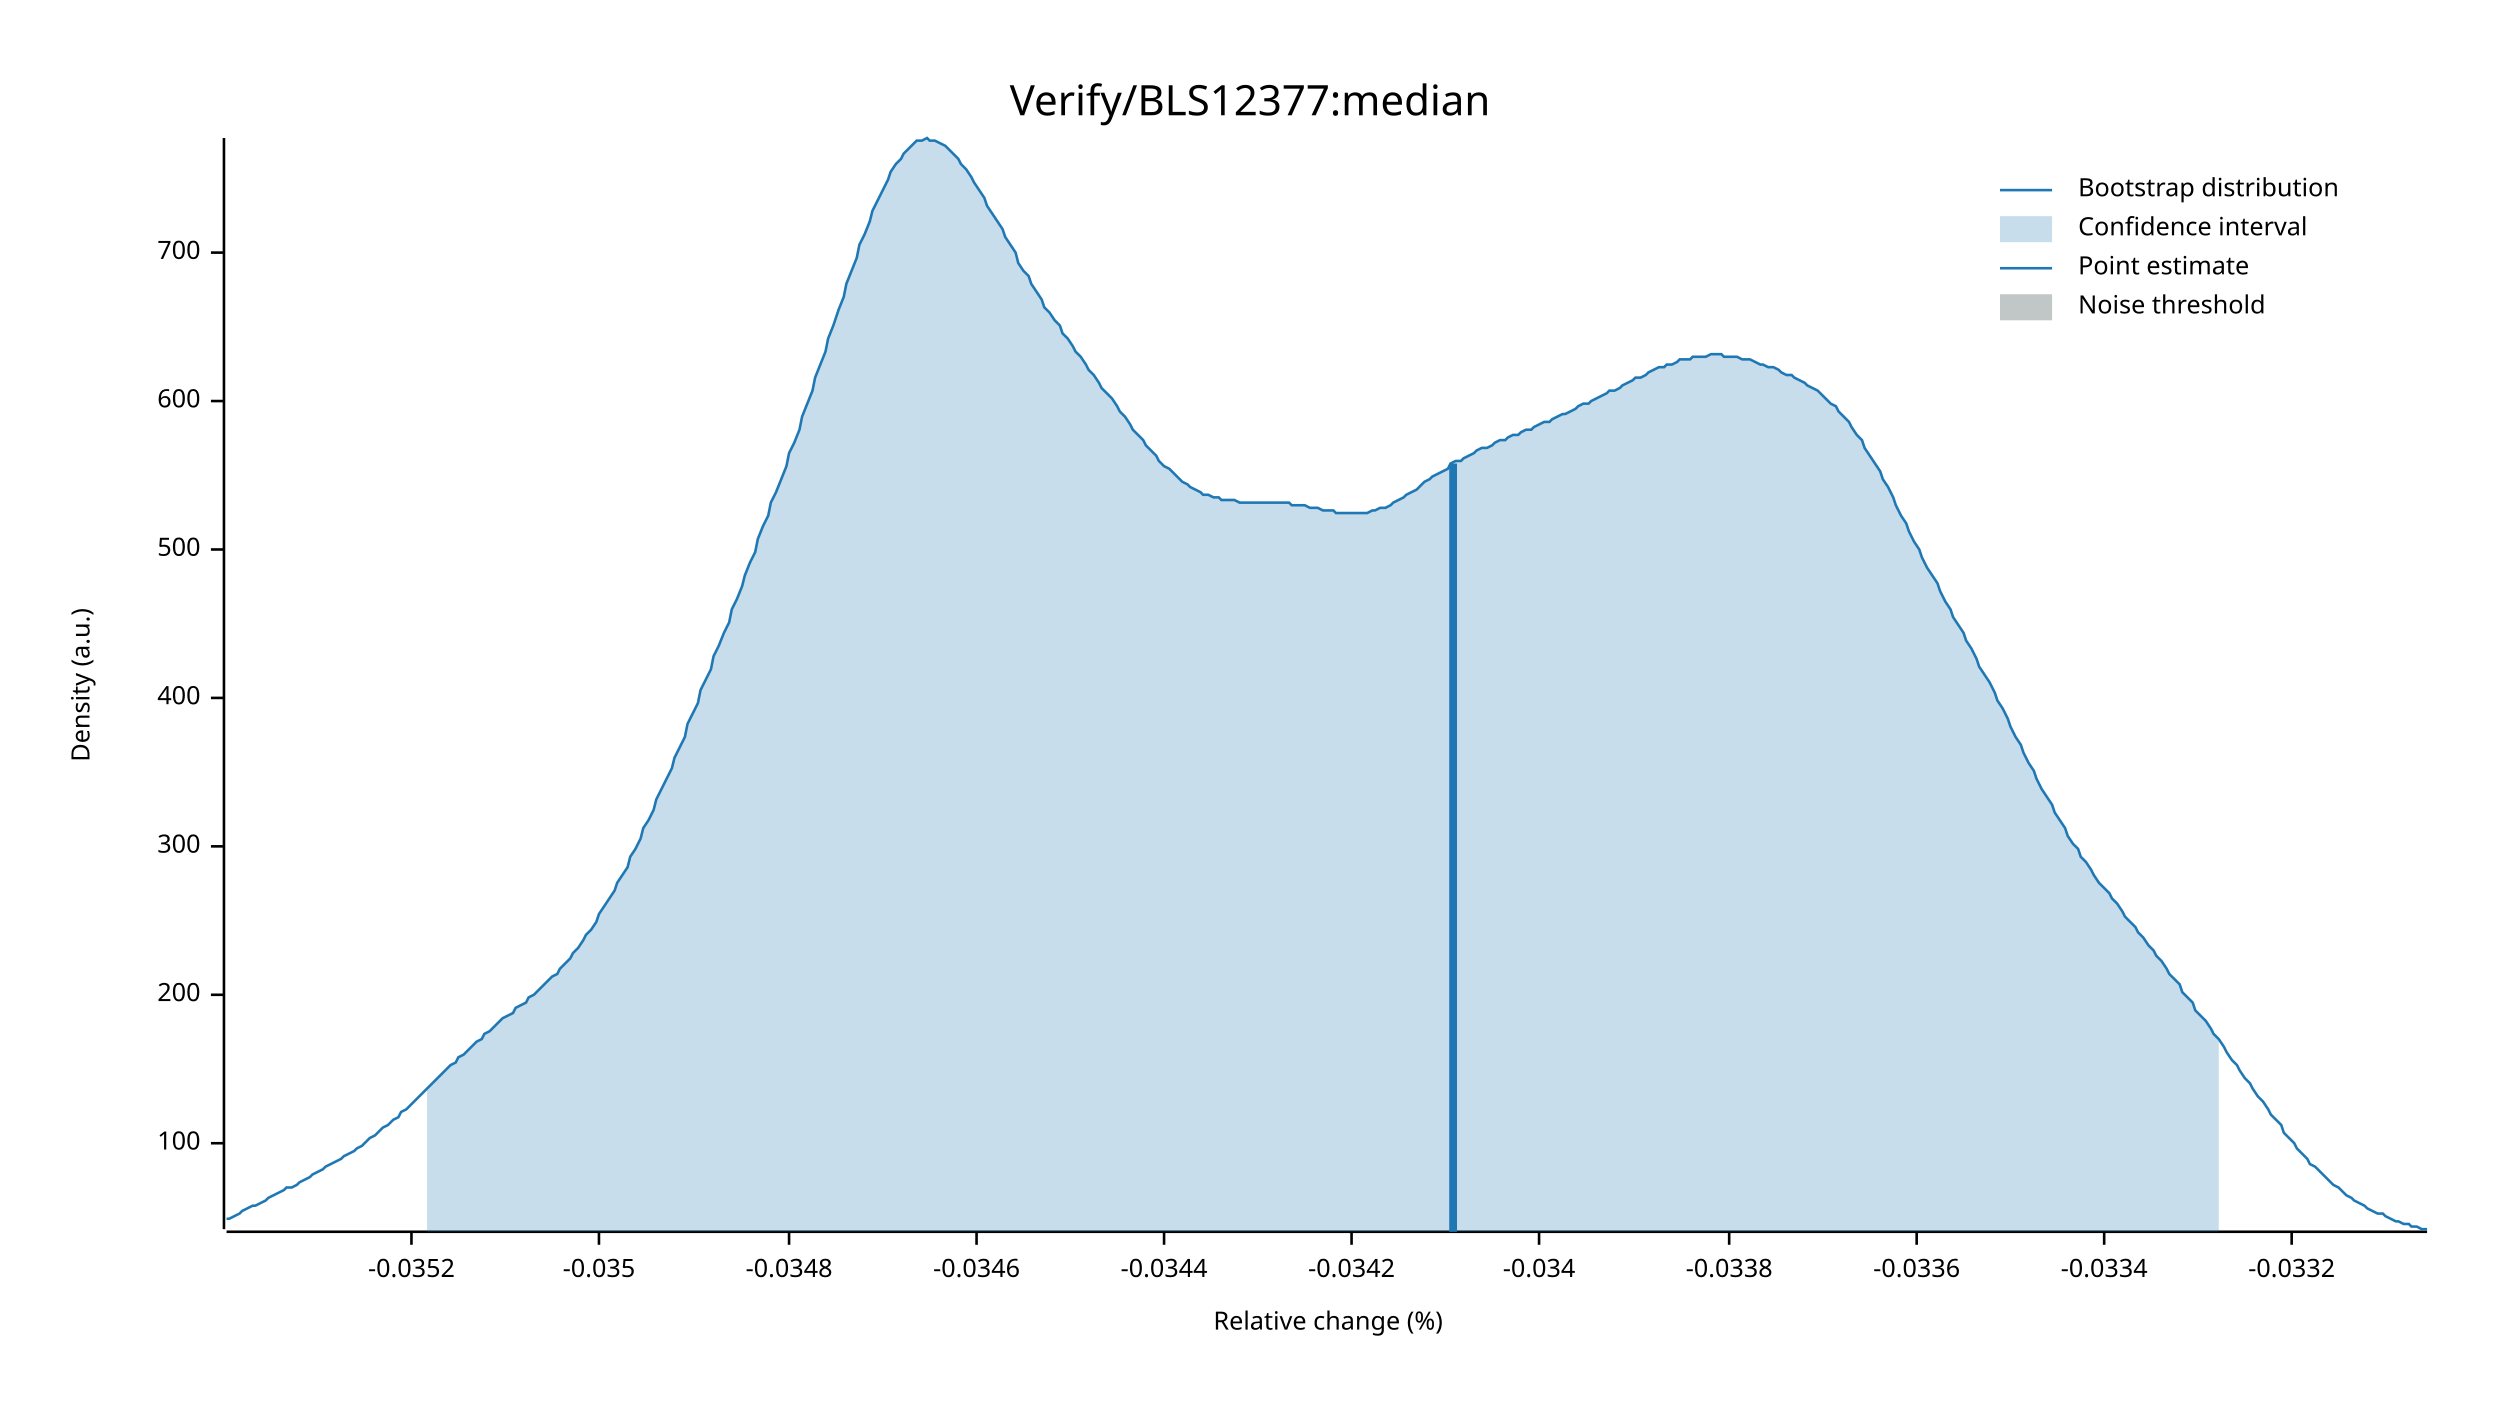
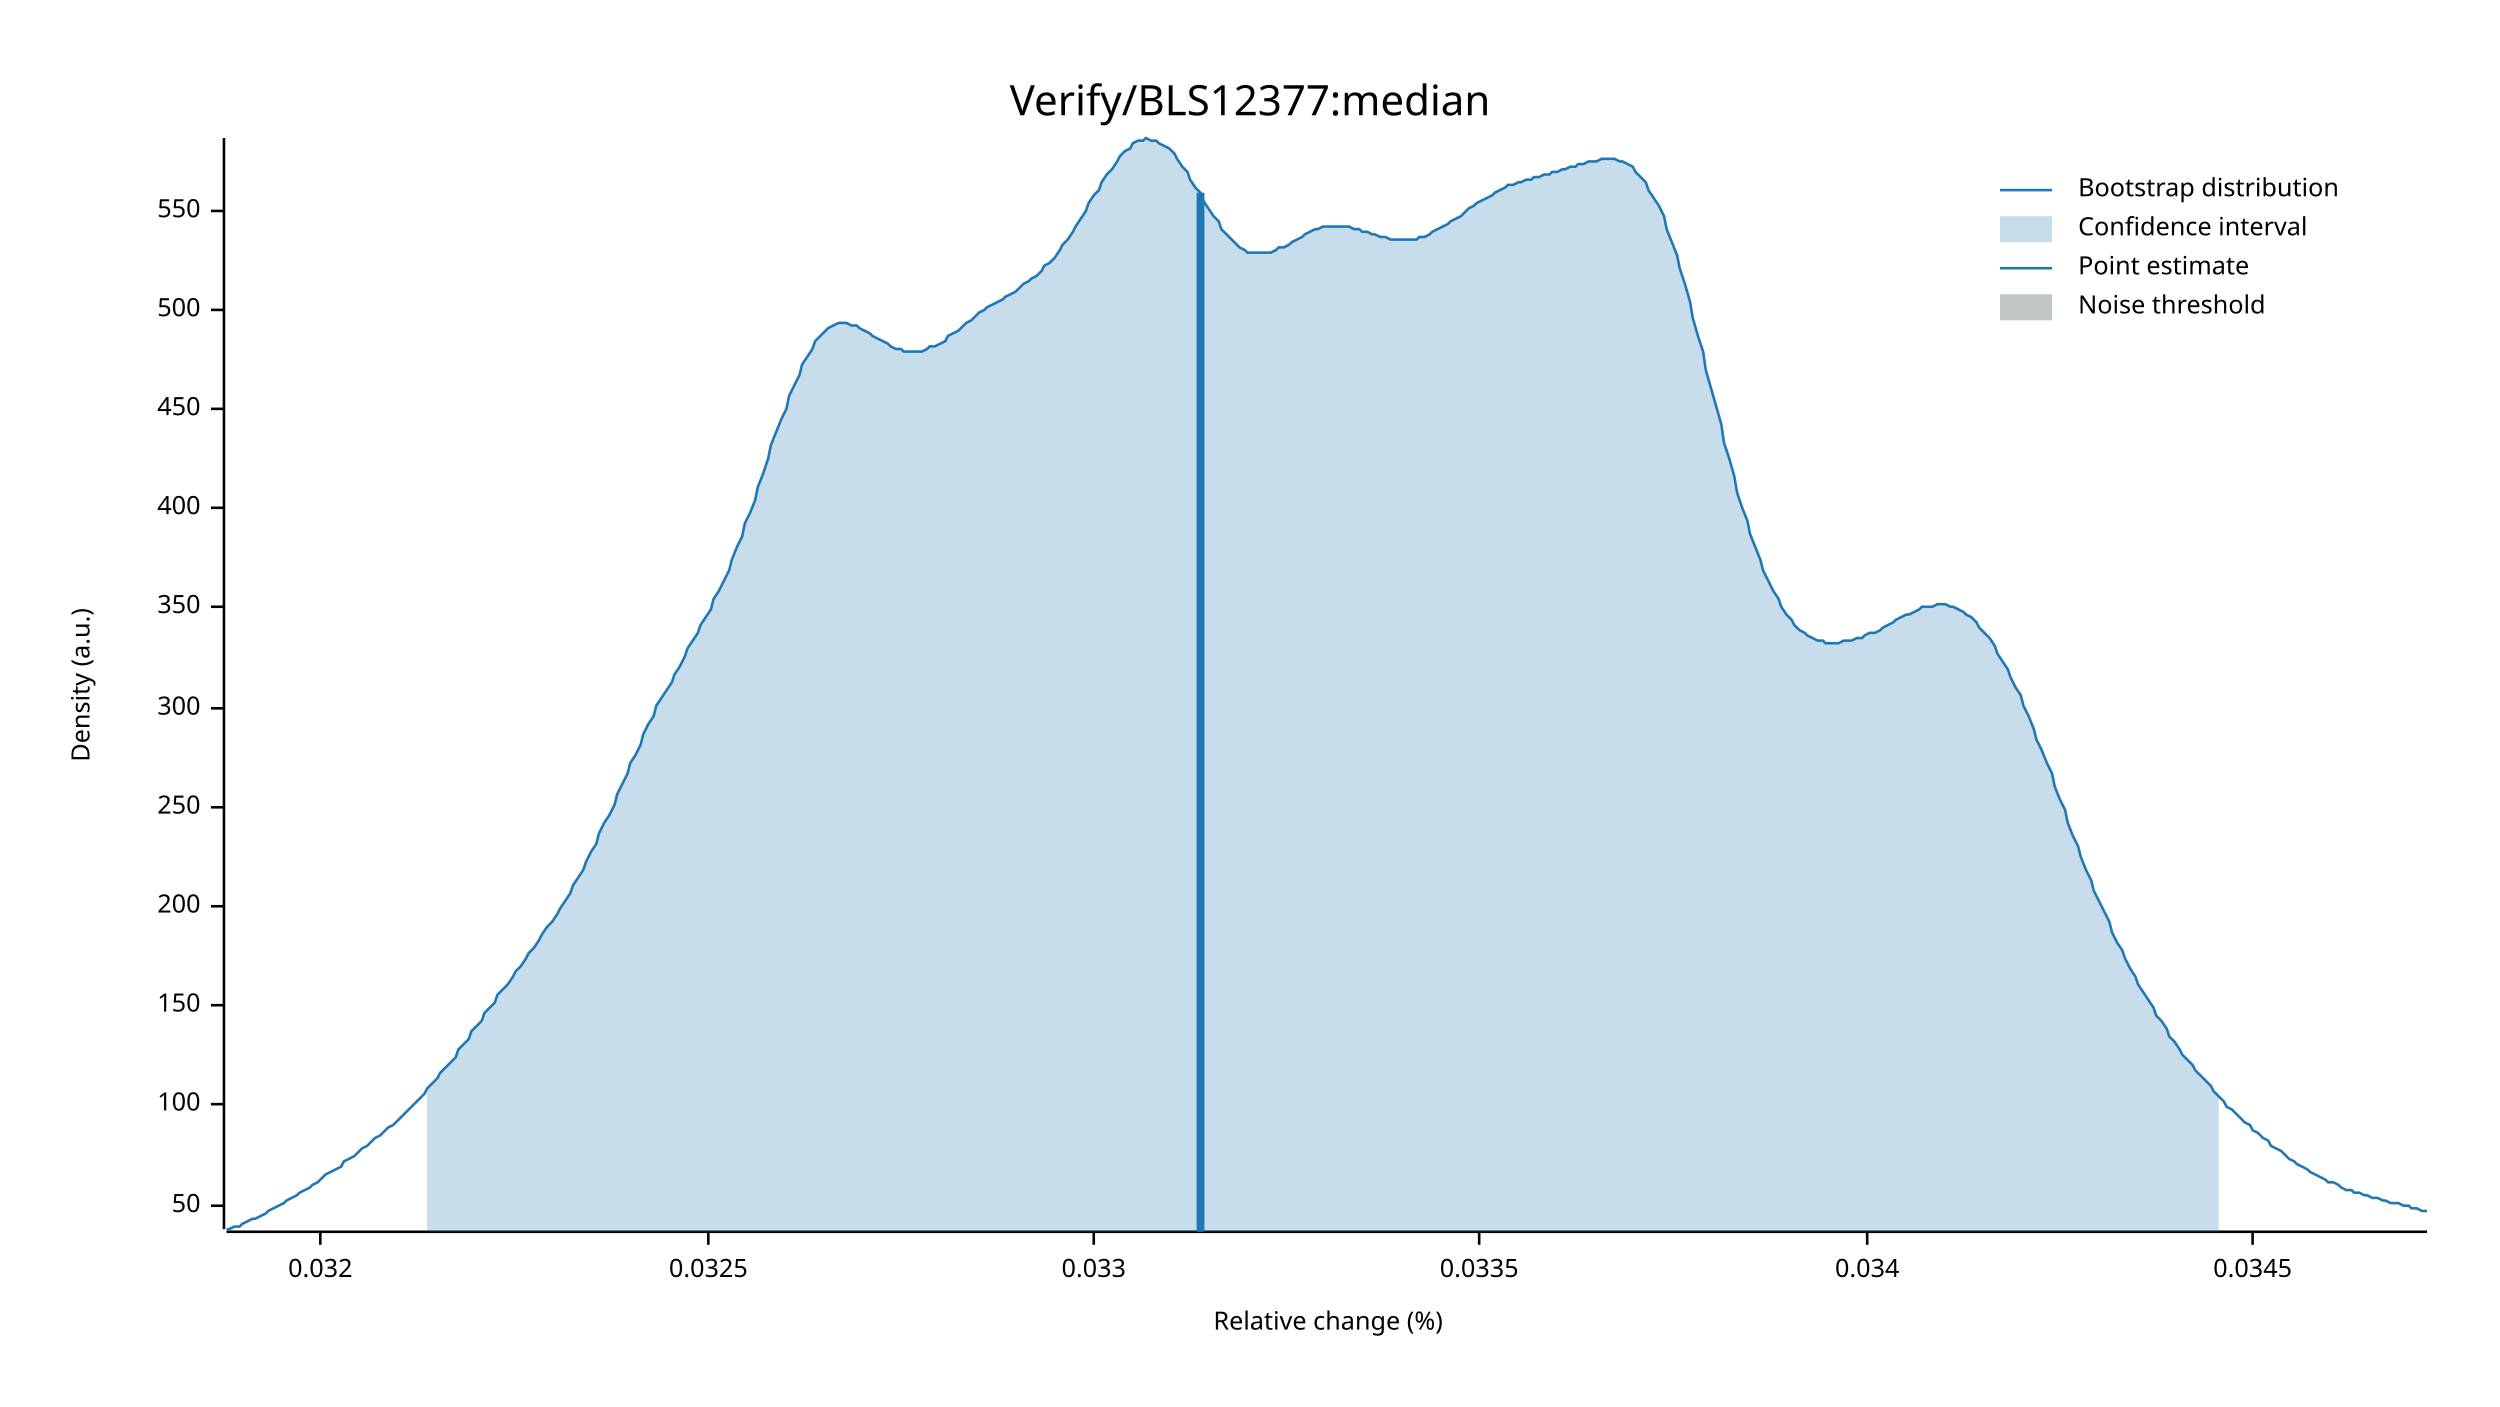
<svg xmlns="http://www.w3.org/2000/svg" width="960" height="540" viewBox="0 0 960 540">
  <text x="480" y="32" dy="0.76em" text-anchor="middle" font-family="sans-serif" font-size="16.129" opacity="1" fill="#000000">
Verify/BLS12377:median
</text>
  <text x="27" y="263" dy="0.76em" text-anchor="middle" font-family="sans-serif" font-size="9.677" opacity="1" fill="#000000" transform="rotate(270, 27, 263)">
Density (a.u.)
</text>
  <text x="510" y="513" dy="-0.5ex" text-anchor="middle" font-family="sans-serif" font-size="9.677" opacity="1" fill="#000000">
Relative change (%)
</text>
  <polyline fill="none" opacity="1" stroke="#000000" stroke-width="1" points="86,53 86,472 " />
-   <text x="77" y="439" dy="0.5ex" text-anchor="end" font-family="sans-serif" font-size="9.677" opacity="1" fill="#000000">
+   <text x="77" y="463" dy="0.5ex" text-anchor="end" font-family="sans-serif" font-size="9.677" opacity="1" fill="#000000">
+ 50
+ </text>
+   <polyline fill="none" opacity="1" stroke="#000000" stroke-width="1" points="81,463 86,463 " />
+   <text x="77" y="424" dy="0.5ex" text-anchor="end" font-family="sans-serif" font-size="9.677" opacity="1" fill="#000000">
100
</text>
-   <polyline fill="none" opacity="1" stroke="#000000" stroke-width="1" points="81,439 86,439 " />
-   <text x="77" y="382" dy="0.5ex" text-anchor="end" font-family="sans-serif" font-size="9.677" opacity="1" fill="#000000">
+   <polyline fill="none" opacity="1" stroke="#000000" stroke-width="1" points="81,424 86,424 " />
+   <text x="77" y="386" dy="0.5ex" text-anchor="end" font-family="sans-serif" font-size="9.677" opacity="1" fill="#000000">
+ 150
+ </text>
+   <polyline fill="none" opacity="1" stroke="#000000" stroke-width="1" points="81,386 86,386 " />
+   <text x="77" y="348" dy="0.5ex" text-anchor="end" font-family="sans-serif" font-size="9.677" opacity="1" fill="#000000">
200
</text>
-   <polyline fill="none" opacity="1" stroke="#000000" stroke-width="1" points="81,382 86,382 " />
-   <text x="77" y="325" dy="0.5ex" text-anchor="end" font-family="sans-serif" font-size="9.677" opacity="1" fill="#000000">
+   <polyline fill="none" opacity="1" stroke="#000000" stroke-width="1" points="81,348 86,348 " />
+   <text x="77" y="310" dy="0.5ex" text-anchor="end" font-family="sans-serif" font-size="9.677" opacity="1" fill="#000000">
+ 250
+ </text>
+   <polyline fill="none" opacity="1" stroke="#000000" stroke-width="1" points="81,310 86,310 " />
+   <text x="77" y="272" dy="0.5ex" text-anchor="end" font-family="sans-serif" font-size="9.677" opacity="1" fill="#000000">
300
</text>
-   <polyline fill="none" opacity="1" stroke="#000000" stroke-width="1" points="81,325 86,325 " />
-   <text x="77" y="268" dy="0.5ex" text-anchor="end" font-family="sans-serif" font-size="9.677" opacity="1" fill="#000000">
+   <polyline fill="none" opacity="1" stroke="#000000" stroke-width="1" points="81,272 86,272 " />
+   <text x="77" y="233" dy="0.5ex" text-anchor="end" font-family="sans-serif" font-size="9.677" opacity="1" fill="#000000">
+ 350
+ </text>
+   <polyline fill="none" opacity="1" stroke="#000000" stroke-width="1" points="81,233 86,233 " />
+   <text x="77" y="195" dy="0.5ex" text-anchor="end" font-family="sans-serif" font-size="9.677" opacity="1" fill="#000000">
400
</text>
-   <polyline fill="none" opacity="1" stroke="#000000" stroke-width="1" points="81,268 86,268 " />
-   <text x="77" y="211" dy="0.5ex" text-anchor="end" font-family="sans-serif" font-size="9.677" opacity="1" fill="#000000">
+   <polyline fill="none" opacity="1" stroke="#000000" stroke-width="1" points="81,195 86,195 " />
+   <text x="77" y="157" dy="0.5ex" text-anchor="end" font-family="sans-serif" font-size="9.677" opacity="1" fill="#000000">
+ 450
+ </text>
+   <polyline fill="none" opacity="1" stroke="#000000" stroke-width="1" points="81,157 86,157 " />
+   <text x="77" y="119" dy="0.5ex" text-anchor="end" font-family="sans-serif" font-size="9.677" opacity="1" fill="#000000">
500
</text>
-   <polyline fill="none" opacity="1" stroke="#000000" stroke-width="1" points="81,211 86,211 " />
-   <text x="77" y="154" dy="0.5ex" text-anchor="end" font-family="sans-serif" font-size="9.677" opacity="1" fill="#000000">
- 600
+   <polyline fill="none" opacity="1" stroke="#000000" stroke-width="1" points="81,119 86,119 " />
+   <text x="77" y="81" dy="0.5ex" text-anchor="end" font-family="sans-serif" font-size="9.677" opacity="1" fill="#000000">
+ 550
</text>
-   <polyline fill="none" opacity="1" stroke="#000000" stroke-width="1" points="81,154 86,154 " />
-   <text x="77" y="97" dy="0.5ex" text-anchor="end" font-family="sans-serif" font-size="9.677" opacity="1" fill="#000000">
- 700
+   <polyline fill="none" opacity="1" stroke="#000000" stroke-width="1" points="81,81 86,81 " />
+   <polyline fill="none" opacity="1" stroke="#000000" stroke-width="1" points="87,473 932,473 " />
+   <text x="123" y="483" dy="0.76em" text-anchor="middle" font-family="sans-serif" font-size="9.677" opacity="1" fill="#000000">
+ 0.032
</text>
-   <polyline fill="none" opacity="1" stroke="#000000" stroke-width="1" points="81,97 86,97 " />
-   <polyline fill="none" opacity="1" stroke="#000000" stroke-width="1" points="87,473 932,473 " />
-   <text x="158" y="483" dy="0.76em" text-anchor="middle" font-family="sans-serif" font-size="9.677" opacity="1" fill="#000000">
- -0.0352
+   <polyline fill="none" opacity="1" stroke="#000000" stroke-width="1" points="123,473 123,478 " />
+   <text x="272" y="483" dy="0.76em" text-anchor="middle" font-family="sans-serif" font-size="9.677" opacity="1" fill="#000000">
+ 0.0325
</text>
-   <polyline fill="none" opacity="1" stroke="#000000" stroke-width="1" points="158,473 158,478 " />
-   <text x="230" y="483" dy="0.76em" text-anchor="middle" font-family="sans-serif" font-size="9.677" opacity="1" fill="#000000">
- -0.035
+   <polyline fill="none" opacity="1" stroke="#000000" stroke-width="1" points="272,473 272,478 " />
+   <text x="420" y="483" dy="0.76em" text-anchor="middle" font-family="sans-serif" font-size="9.677" opacity="1" fill="#000000">
+ 0.033
</text>
-   <polyline fill="none" opacity="1" stroke="#000000" stroke-width="1" points="230,473 230,478 " />
-   <text x="303" y="483" dy="0.76em" text-anchor="middle" font-family="sans-serif" font-size="9.677" opacity="1" fill="#000000">
- -0.0348
+   <polyline fill="none" opacity="1" stroke="#000000" stroke-width="1" points="420,473 420,478 " />
+   <text x="568" y="483" dy="0.76em" text-anchor="middle" font-family="sans-serif" font-size="9.677" opacity="1" fill="#000000">
+ 0.0335
</text>
-   <polyline fill="none" opacity="1" stroke="#000000" stroke-width="1" points="303,473 303,478 " />
-   <text x="375" y="483" dy="0.76em" text-anchor="middle" font-family="sans-serif" font-size="9.677" opacity="1" fill="#000000">
- -0.0346
+   <polyline fill="none" opacity="1" stroke="#000000" stroke-width="1" points="568,473 568,478 " />
+   <text x="717" y="483" dy="0.76em" text-anchor="middle" font-family="sans-serif" font-size="9.677" opacity="1" fill="#000000">
+ 0.034
</text>
-   <polyline fill="none" opacity="1" stroke="#000000" stroke-width="1" points="375,473 375,478 " />
-   <text x="447" y="483" dy="0.76em" text-anchor="middle" font-family="sans-serif" font-size="9.677" opacity="1" fill="#000000">
- -0.0344
+   <polyline fill="none" opacity="1" stroke="#000000" stroke-width="1" points="717,473 717,478 " />
+   <text x="865" y="483" dy="0.76em" text-anchor="middle" font-family="sans-serif" font-size="9.677" opacity="1" fill="#000000">
+ 0.0345
</text>
-   <polyline fill="none" opacity="1" stroke="#000000" stroke-width="1" points="447,473 447,478 " />
-   <text x="519" y="483" dy="0.76em" text-anchor="middle" font-family="sans-serif" font-size="9.677" opacity="1" fill="#000000">
- -0.0342
- </text>
-   <polyline fill="none" opacity="1" stroke="#000000" stroke-width="1" points="519,473 519,478 " />
-   <text x="591" y="483" dy="0.76em" text-anchor="middle" font-family="sans-serif" font-size="9.677" opacity="1" fill="#000000">
- -0.034
- </text>
-   <polyline fill="none" opacity="1" stroke="#000000" stroke-width="1" points="591,473 591,478 " />
-   <text x="664" y="483" dy="0.76em" text-anchor="middle" font-family="sans-serif" font-size="9.677" opacity="1" fill="#000000">
- -0.0338
- </text>
-   <polyline fill="none" opacity="1" stroke="#000000" stroke-width="1" points="664,473 664,478 " />
-   <text x="736" y="483" dy="0.76em" text-anchor="middle" font-family="sans-serif" font-size="9.677" opacity="1" fill="#000000">
- -0.0336
- </text>
-   <polyline fill="none" opacity="1" stroke="#000000" stroke-width="1" points="736,473 736,478 " />
-   <text x="808" y="483" dy="0.76em" text-anchor="middle" font-family="sans-serif" font-size="9.677" opacity="1" fill="#000000">
- -0.0334
- </text>
-   <polyline fill="none" opacity="1" stroke="#000000" stroke-width="1" points="808,473 808,478 " />
-   <text x="880" y="483" dy="0.76em" text-anchor="middle" font-family="sans-serif" font-size="9.677" opacity="1" fill="#000000">
- -0.0332
- </text>
-   <polyline fill="none" opacity="1" stroke="#000000" stroke-width="1" points="880,473 880,478 " />
-   <polyline fill="none" opacity="1" stroke="#1F78B4" stroke-width="1" points="87,468 88,468 90,467 92,466 93,465 95,464 97,463 98,463 100,462 102,461 103,460 105,459 107,458 109,457 110,456 112,456 114,455 115,454 117,453 119,452 120,451 122,450 124,449 125,448 127,447 129,446 131,445 132,444 134,443 136,442 137,441 139,440 141,438 142,437 144,436 146,434 147,433 149,432 151,430 153,429 154,427 156,426 158,424 159,423 161,421 163,419 164,418 166,416 168,414 169,413 171,411 173,409 175,408 176,406 178,405 180,403 181,402 183,400 185,399 186,397 188,396 190,394 191,393 193,391 195,390 197,389 198,387 200,386 202,385 203,383 205,382 207,380 208,379 210,377 212,375 214,374 215,372 217,370 219,368 220,366 222,364 224,361 225,359 227,357 229,354 230,351 232,348 234,345 236,342 237,339 239,336 241,333 242,329 244,326 246,322 247,318 249,315 251,311 252,307 254,303 256,299 258,295 259,291 261,287 263,283 264,278 266,274 268,270 269,265 271,261 273,257 274,252 276,248 278,243 280,239 281,234 283,230 285,225 286,221 288,216 290,212 291,207 293,202 295,198 296,193 298,189 300,184 302,179 303,174 305,170 307,165 308,160 310,155 312,150 313,145 315,140 317,135 318,130 320,125 322,119 324,114 325,109 327,104 329,99 330,94 332,90 334,85 335,81 337,77 339,73 341,69 342,66 344,63 346,61 347,59 349,57 351,55 352,54 354,54 356,53 357,54 359,54 361,55 363,56 364,57 366,59 368,61 369,63 371,65 373,68 374,70 376,73 378,76 379,79 381,82 383,85 385,88 386,91 388,94 390,97 391,101 393,104 395,106 396,109 398,112 400,115 401,118 403,120 405,123 407,125 408,128 410,130 412,133 413,135 415,137 417,140 418,142 420,144 422,147 423,149 425,151 427,153 429,156 430,158 432,160 434,163 435,165 437,167 439,169 440,171 442,173 444,175 445,177 447,179 449,180 451,182 452,183 454,185 456,186 457,187 459,188 461,189 462,190 464,190 466,191 468,191 469,192 471,192 473,192 474,192 476,193 478,193 479,193 481,193 483,193 484,193 486,193 488,193 490,193 491,193 493,193 495,193 496,194 498,194 500,194 501,194 503,195 505,195 506,195 508,196 510,196 512,196 513,197 515,197 517,197 518,197 520,197 522,197 523,197 525,197 527,196 528,196 530,195 532,195 534,194 535,193 537,192 539,191 540,190 542,189 544,188 545,187 547,185 549,184 550,183 552,182 554,181 556,180 557,178 559,177 561,177 562,176 564,175 566,174 567,173 569,172 571,172 573,171 574,170 576,169 578,169 579,168 581,167 583,167 584,166 586,165 588,165 589,164 591,163 593,162 595,162 596,161 598,160 600,159 601,159 603,158 605,157 606,156 608,155 610,155 611,154 613,153 615,152 617,151 618,150 620,150 622,149 623,148 625,147 627,146 628,145 630,145 632,144 633,143 635,142 637,141 639,141 640,140 642,140 644,139 645,138 647,138 649,138 650,137 652,137 654,137 655,137 657,136 659,136 661,136 662,137 664,137 666,137 667,137 669,138 671,138 672,138 674,139 676,140 677,140 679,141 681,141 683,142 684,143 686,144 688,144 689,145 691,146 693,147 694,148 696,149 698,150 700,152 701,153 703,155 705,156 706,158 708,160 710,162 711,164 713,167 715,169 716,172 718,175 720,178 722,181 723,184 725,187 727,191 728,194 730,198 732,201 733,204 735,208 737,211 738,214 740,218 742,221 744,224 745,227 747,231 749,234 750,237 752,240 754,243 755,246 757,249 759,253 760,256 762,259 764,262 766,266 767,269 769,272 771,276 772,279 774,283 776,286 777,289 779,293 781,296 782,299 784,303 786,306 788,309 789,312 791,315 793,318 794,321 796,324 798,326 799,329 801,331 803,334 804,336 806,339 808,341 810,343 811,345 813,347 815,350 816,352 818,354 820,356 821,358 823,360 825,363 827,365 828,367 830,369 832,372 833,374 835,376 837,378 838,381 840,383 842,385 843,388 845,390 847,392 849,395 850,397 852,399 854,402 855,404 857,407 859,409 860,411 862,414 864,416 865,418 867,421 869,423 871,426 872,428 874,430 876,432 877,435 879,437 881,439 882,441 884,443 886,445 887,447 889,448 891,450 893,452 894,453 896,455 898,456 899,457 901,459 903,460 904,461 906,462 908,463 909,464 911,465 913,466 915,466 916,467 918,468 920,469 921,469 923,470 925,470 926,471 928,471 930,472 932,472 " />
-   <polygon opacity="0.25" fill="#1F78B4" points="164,418 166,416 168,414 169,413 171,411 173,409 175,408 176,406 178,405 180,403 181,402 183,400 185,399 186,397 188,396 190,394 191,393 193,391 195,390 197,389 198,387 200,386 202,385 203,383 205,382 207,380 208,379 210,377 212,375 214,374 215,372 217,370 219,368 220,366 222,364 224,361 225,359 227,357 229,354 230,351 232,348 234,345 236,342 237,339 239,336 241,333 242,329 244,326 246,322 247,318 249,315 251,311 252,307 254,303 256,299 258,295 259,291 261,287 263,283 264,278 266,274 268,270 269,265 271,261 273,257 274,252 276,248 278,243 280,239 281,234 283,230 285,225 286,221 288,216 290,212 291,207 293,202 295,198 296,193 298,189 300,184 302,179 303,174 305,170 307,165 308,160 310,155 312,150 313,145 315,140 317,135 318,130 320,125 322,119 324,114 325,109 327,104 329,99 330,94 332,90 334,85 335,81 337,77 339,73 341,69 342,66 344,63 346,61 347,59 349,57 351,55 352,54 354,54 356,53 357,54 359,54 361,55 363,56 364,57 366,59 368,61 369,63 371,65 373,68 374,70 376,73 378,76 379,79 381,82 383,85 385,88 386,91 388,94 390,97 391,101 393,104 395,106 396,109 398,112 400,115 401,118 403,120 405,123 407,125 408,128 410,130 412,133 413,135 415,137 417,140 418,142 420,144 422,147 423,149 425,151 427,153 429,156 430,158 432,160 434,163 435,165 437,167 439,169 440,171 442,173 444,175 445,177 447,179 449,180 451,182 452,183 454,185 456,186 457,187 459,188 461,189 462,190 464,190 466,191 468,191 469,192 471,192 473,192 474,192 476,193 478,193 479,193 481,193 483,193 484,193 486,193 488,193 490,193 491,193 493,193 495,193 496,194 498,194 500,194 501,194 503,195 505,195 506,195 508,196 510,196 512,196 513,197 515,197 517,197 518,197 520,197 522,197 523,197 525,197 527,196 528,196 530,195 532,195 534,194 535,193 537,192 539,191 540,190 542,189 544,188 545,187 547,185 549,184 550,183 552,182 554,181 556,180 557,178 559,177 561,177 562,176 564,175 566,174 567,173 569,172 571,172 573,171 574,170 576,169 578,169 579,168 581,167 583,167 584,166 586,165 588,165 589,164 591,163 593,162 595,162 596,161 598,160 600,159 601,159 603,158 605,157 606,156 608,155 610,155 611,154 613,153 615,152 617,151 618,150 620,150 622,149 623,148 625,147 627,146 628,145 630,145 632,144 633,143 635,142 637,141 639,141 640,140 642,140 644,139 645,138 647,138 649,138 650,137 652,137 654,137 655,137 657,136 659,136 661,136 662,137 664,137 666,137 667,137 669,138 671,138 672,138 674,139 676,140 677,140 679,141 681,141 683,142 684,143 686,144 688,144 689,145 691,146 693,147 694,148 696,149 698,150 700,152 701,153 703,155 705,156 706,158 708,160 710,162 711,164 713,167 715,169 716,172 718,175 720,178 722,181 723,184 725,187 727,191 728,194 730,198 732,201 733,204 735,208 737,211 738,214 740,218 742,221 744,224 745,227 747,231 749,234 750,237 752,240 754,243 755,246 757,249 759,253 760,256 762,259 764,262 766,266 767,269 769,272 771,276 772,279 774,283 776,286 777,289 779,293 781,296 782,299 784,303 786,306 788,309 789,312 791,315 793,318 794,321 796,324 798,326 799,329 801,331 803,334 804,336 806,339 808,341 810,343 811,345 813,347 815,350 816,352 818,354 820,356 821,358 823,360 825,363 827,365 828,367 830,369 832,372 833,374 835,376 837,378 838,381 840,383 842,385 843,388 845,390 847,392 849,395 850,397 852,399 852,473 164,473 " />
-   <polyline fill="none" opacity="1" stroke="#1F78B4" stroke-width="3" points="558,473 558,178 " />
+   <polyline fill="none" opacity="1" stroke="#000000" stroke-width="1" points="865,473 865,478 " />
+   <polyline fill="none" opacity="1" stroke="#1F78B4" stroke-width="1" points="87,472 88,472 90,471 92,471 93,470 95,469 97,468 98,468 100,467 102,466 103,465 105,464 107,463 109,462 110,461 112,460 114,459 115,458 117,457 119,456 120,455 122,454 124,452 125,451 127,450 129,449 131,448 132,446 134,445 136,444 137,443 139,441 141,440 142,439 144,437 146,436 147,435 149,433 151,432 153,430 154,429 156,427 158,425 159,424 161,422 163,420 164,418 166,416 168,414 169,412 171,410 173,408 175,406 176,403 178,401 180,399 181,396 183,394 185,392 186,389 188,387 190,385 191,382 193,380 195,378 197,375 198,373 200,371 202,368 203,366 205,364 207,361 208,359 210,356 212,354 214,351 215,349 217,346 219,343 220,340 222,337 224,334 225,331 227,327 229,324 230,320 232,316 234,313 236,309 237,305 239,301 241,297 242,293 244,290 246,286 247,282 249,278 251,275 252,271 254,268 256,265 258,262 259,259 261,256 263,252 264,249 266,246 268,243 269,240 271,237 273,234 274,230 276,227 278,223 280,219 281,215 283,210 285,206 286,201 288,197 290,192 291,187 293,182 295,176 296,171 298,166 300,161 302,157 303,152 305,148 307,144 308,140 310,137 312,134 313,131 315,129 317,127 318,126 320,125 322,124 324,124 325,124 327,125 329,125 330,126 332,127 334,128 335,129 337,130 339,131 341,132 342,133 344,134 346,134 347,135 349,135 351,135 352,135 354,135 356,134 357,133 359,133 361,132 363,131 364,129 366,128 368,127 369,126 371,124 373,123 374,122 376,120 378,119 379,118 381,117 383,116 385,115 386,114 388,113 390,112 391,111 393,109 395,108 396,107 398,106 400,104 401,102 403,101 405,99 407,96 408,94 410,92 412,89 413,87 415,84 417,81 418,78 420,75 422,73 423,70 425,67 427,65 429,62 430,60 432,58 434,57 435,55 437,54 439,54 440,53 442,54 444,54 445,55 447,56 449,57 451,59 452,61 454,64 456,66 457,69 459,72 461,74 462,77 464,80 466,83 468,85 469,88 471,90 473,92 474,93 476,95 478,96 479,97 481,97 483,97 484,97 486,97 488,97 490,96 491,95 493,95 495,94 496,93 498,92 500,91 501,90 503,89 505,88 506,88 508,87 510,87 512,87 513,87 515,87 517,87 518,87 520,88 522,88 523,89 525,89 527,90 528,90 530,91 532,91 534,92 535,92 537,92 539,92 540,92 542,92 544,92 545,91 547,91 549,90 550,89 552,88 554,87 556,86 557,85 559,84 561,83 562,82 564,80 566,79 567,78 569,77 571,76 573,75 574,74 576,73 578,72 579,71 581,71 583,70 584,70 586,69 588,69 589,68 591,68 593,67 595,67 596,66 598,66 600,65 601,65 603,64 605,64 606,63 608,63 610,62 611,62 613,62 615,61 617,61 618,61 620,61 622,62 623,62 625,63 627,64 628,66 630,68 632,70 633,73 635,76 637,79 639,83 640,88 642,93 644,98 645,103 647,109 649,116 650,122 652,129 654,135 655,142 657,149 659,156 661,163 662,170 664,176 666,183 667,189 669,195 671,200 672,205 674,210 676,215 677,219 679,223 681,227 683,230 684,233 686,236 688,238 689,240 691,242 693,243 694,244 696,245 698,246 700,246 701,247 703,247 705,247 706,247 708,246 710,246 711,246 713,245 715,245 716,244 718,243 720,243 722,242 723,241 725,240 727,239 728,238 730,237 732,236 733,236 735,235 737,234 738,233 740,233 742,233 744,232 745,232 747,232 749,233 750,233 752,234 754,235 755,236 757,237 759,239 760,241 762,243 764,245 766,248 767,251 769,254 771,257 772,260 774,264 776,267 777,271 779,275 781,280 782,284 784,288 786,293 788,297 789,302 791,307 793,311 794,316 796,321 798,325 799,329 801,334 803,338 804,342 806,346 808,350 810,354 811,358 813,362 815,365 816,368 818,372 820,375 821,378 823,381 825,384 827,387 828,390 830,392 832,395 833,398 835,400 837,403 838,405 840,407 842,409 843,411 845,413 847,415 849,417 850,419 852,421 854,423 855,425 857,426 859,428 860,429 862,431 864,432 865,434 867,435 869,437 871,438 872,440 874,441 876,442 877,443 879,445 881,446 882,447 884,448 886,449 887,450 889,451 891,452 893,453 894,454 896,454 898,455 899,456 901,457 903,457 904,458 906,458 908,459 909,459 911,460 913,460 915,461 916,461 918,462 920,462 921,462 923,463 925,463 926,464 928,464 930,465 932,465 " />
+   <polygon opacity="0.25" fill="#1F78B4" points="164,418 166,416 168,414 169,412 171,410 173,408 175,406 176,403 178,401 180,399 181,396 183,394 185,392 186,389 188,387 190,385 191,382 193,380 195,378 197,375 198,373 200,371 202,368 203,366 205,364 207,361 208,359 210,356 212,354 214,351 215,349 217,346 219,343 220,340 222,337 224,334 225,331 227,327 229,324 230,320 232,316 234,313 236,309 237,305 239,301 241,297 242,293 244,290 246,286 247,282 249,278 251,275 252,271 254,268 256,265 258,262 259,259 261,256 263,252 264,249 266,246 268,243 269,240 271,237 273,234 274,230 276,227 278,223 280,219 281,215 283,210 285,206 286,201 288,197 290,192 291,187 293,182 295,176 296,171 298,166 300,161 302,157 303,152 305,148 307,144 308,140 310,137 312,134 313,131 315,129 317,127 318,126 320,125 322,124 324,124 325,124 327,125 329,125 330,126 332,127 334,128 335,129 337,130 339,131 341,132 342,133 344,134 346,134 347,135 349,135 351,135 352,135 354,135 356,134 357,133 359,133 361,132 363,131 364,129 366,128 368,127 369,126 371,124 373,123 374,122 376,120 378,119 379,118 381,117 383,116 385,115 386,114 388,113 390,112 391,111 393,109 395,108 396,107 398,106 400,104 401,102 403,101 405,99 407,96 408,94 410,92 412,89 413,87 415,84 417,81 418,78 420,75 422,73 423,70 425,67 427,65 429,62 430,60 432,58 434,57 435,55 437,54 439,54 440,53 442,54 444,54 445,55 447,56 449,57 451,59 452,61 454,64 456,66 457,69 459,72 461,74 462,77 464,80 466,83 468,85 469,88 471,90 473,92 474,93 476,95 478,96 479,97 481,97 483,97 484,97 486,97 488,97 490,96 491,95 493,95 495,94 496,93 498,92 500,91 501,90 503,89 505,88 506,88 508,87 510,87 512,87 513,87 515,87 517,87 518,87 520,88 522,88 523,89 525,89 527,90 528,90 530,91 532,91 534,92 535,92 537,92 539,92 540,92 542,92 544,92 545,91 547,91 549,90 550,89 552,88 554,87 556,86 557,85 559,84 561,83 562,82 564,80 566,79 567,78 569,77 571,76 573,75 574,74 576,73 578,72 579,71 581,71 583,70 584,70 586,69 588,69 589,68 591,68 593,67 595,67 596,66 598,66 600,65 601,65 603,64 605,64 606,63 608,63 610,62 611,62 613,62 615,61 617,61 618,61 620,61 622,62 623,62 625,63 627,64 628,66 630,68 632,70 633,73 635,76 637,79 639,83 640,88 642,93 644,98 645,103 647,109 649,116 650,122 652,129 654,135 655,142 657,149 659,156 661,163 662,170 664,176 666,183 667,189 669,195 671,200 672,205 674,210 676,215 677,219 679,223 681,227 683,230 684,233 686,236 688,238 689,240 691,242 693,243 694,244 696,245 698,246 700,246 701,247 703,247 705,247 706,247 708,246 710,246 711,246 713,245 715,245 716,244 718,243 720,243 722,242 723,241 725,240 727,239 728,238 730,237 732,236 733,236 735,235 737,234 738,233 740,233 742,233 744,232 745,232 747,232 749,233 750,233 752,234 754,235 755,236 757,237 759,239 760,241 762,243 764,245 766,248 767,251 769,254 771,257 772,260 774,264 776,267 777,271 779,275 781,280 782,284 784,288 786,293 788,297 789,302 791,307 793,311 794,316 796,321 798,325 799,329 801,334 803,338 804,342 806,346 808,350 810,354 811,358 813,362 815,365 816,368 818,372 820,375 821,378 823,381 825,384 827,387 828,390 830,392 832,395 833,398 835,400 837,403 838,405 840,407 842,409 843,411 845,413 847,415 849,417 850,419 852,421 852,473 164,473 " />
+   <polyline fill="none" opacity="1" stroke="#1F78B4" stroke-width="3" points="461,473 461,74 " />
  <rect x="509" y="53" width="0" height="419" opacity="0.1" fill="#071A1C" stroke="none" />
  <text x="798" y="68" dy="0.76em" text-anchor="start" font-family="sans-serif" font-size="9.677" opacity="1" fill="#000000">
Bootstrap distribution
</text>
  <text x="798" y="83" dy="0.76em" text-anchor="start" font-family="sans-serif" font-size="9.677" opacity="1" fill="#000000">
Confidence interval
</text>
  <text x="798" y="98" dy="0.76em" text-anchor="start" font-family="sans-serif" font-size="9.677" opacity="1" fill="#000000">
Point estimate
</text>
  <text x="798" y="113" dy="0.76em" text-anchor="start" font-family="sans-serif" font-size="9.677" opacity="1" fill="#000000">
Noise threshold
</text>
  <polyline fill="none" opacity="1" stroke="#1F78B4" stroke-width="1" points="768,73 788,73 " />
  <rect x="768" y="83" width="20" height="10" opacity="0.25" fill="#1F78B4" stroke="none" />
  <polyline fill="none" opacity="1" stroke="#1F78B4" stroke-width="1" points="768,103 788,103 " />
  <rect x="768" y="113" width="20" height="10" opacity="0.25" fill="#071A1C" stroke="none" />
</svg>
